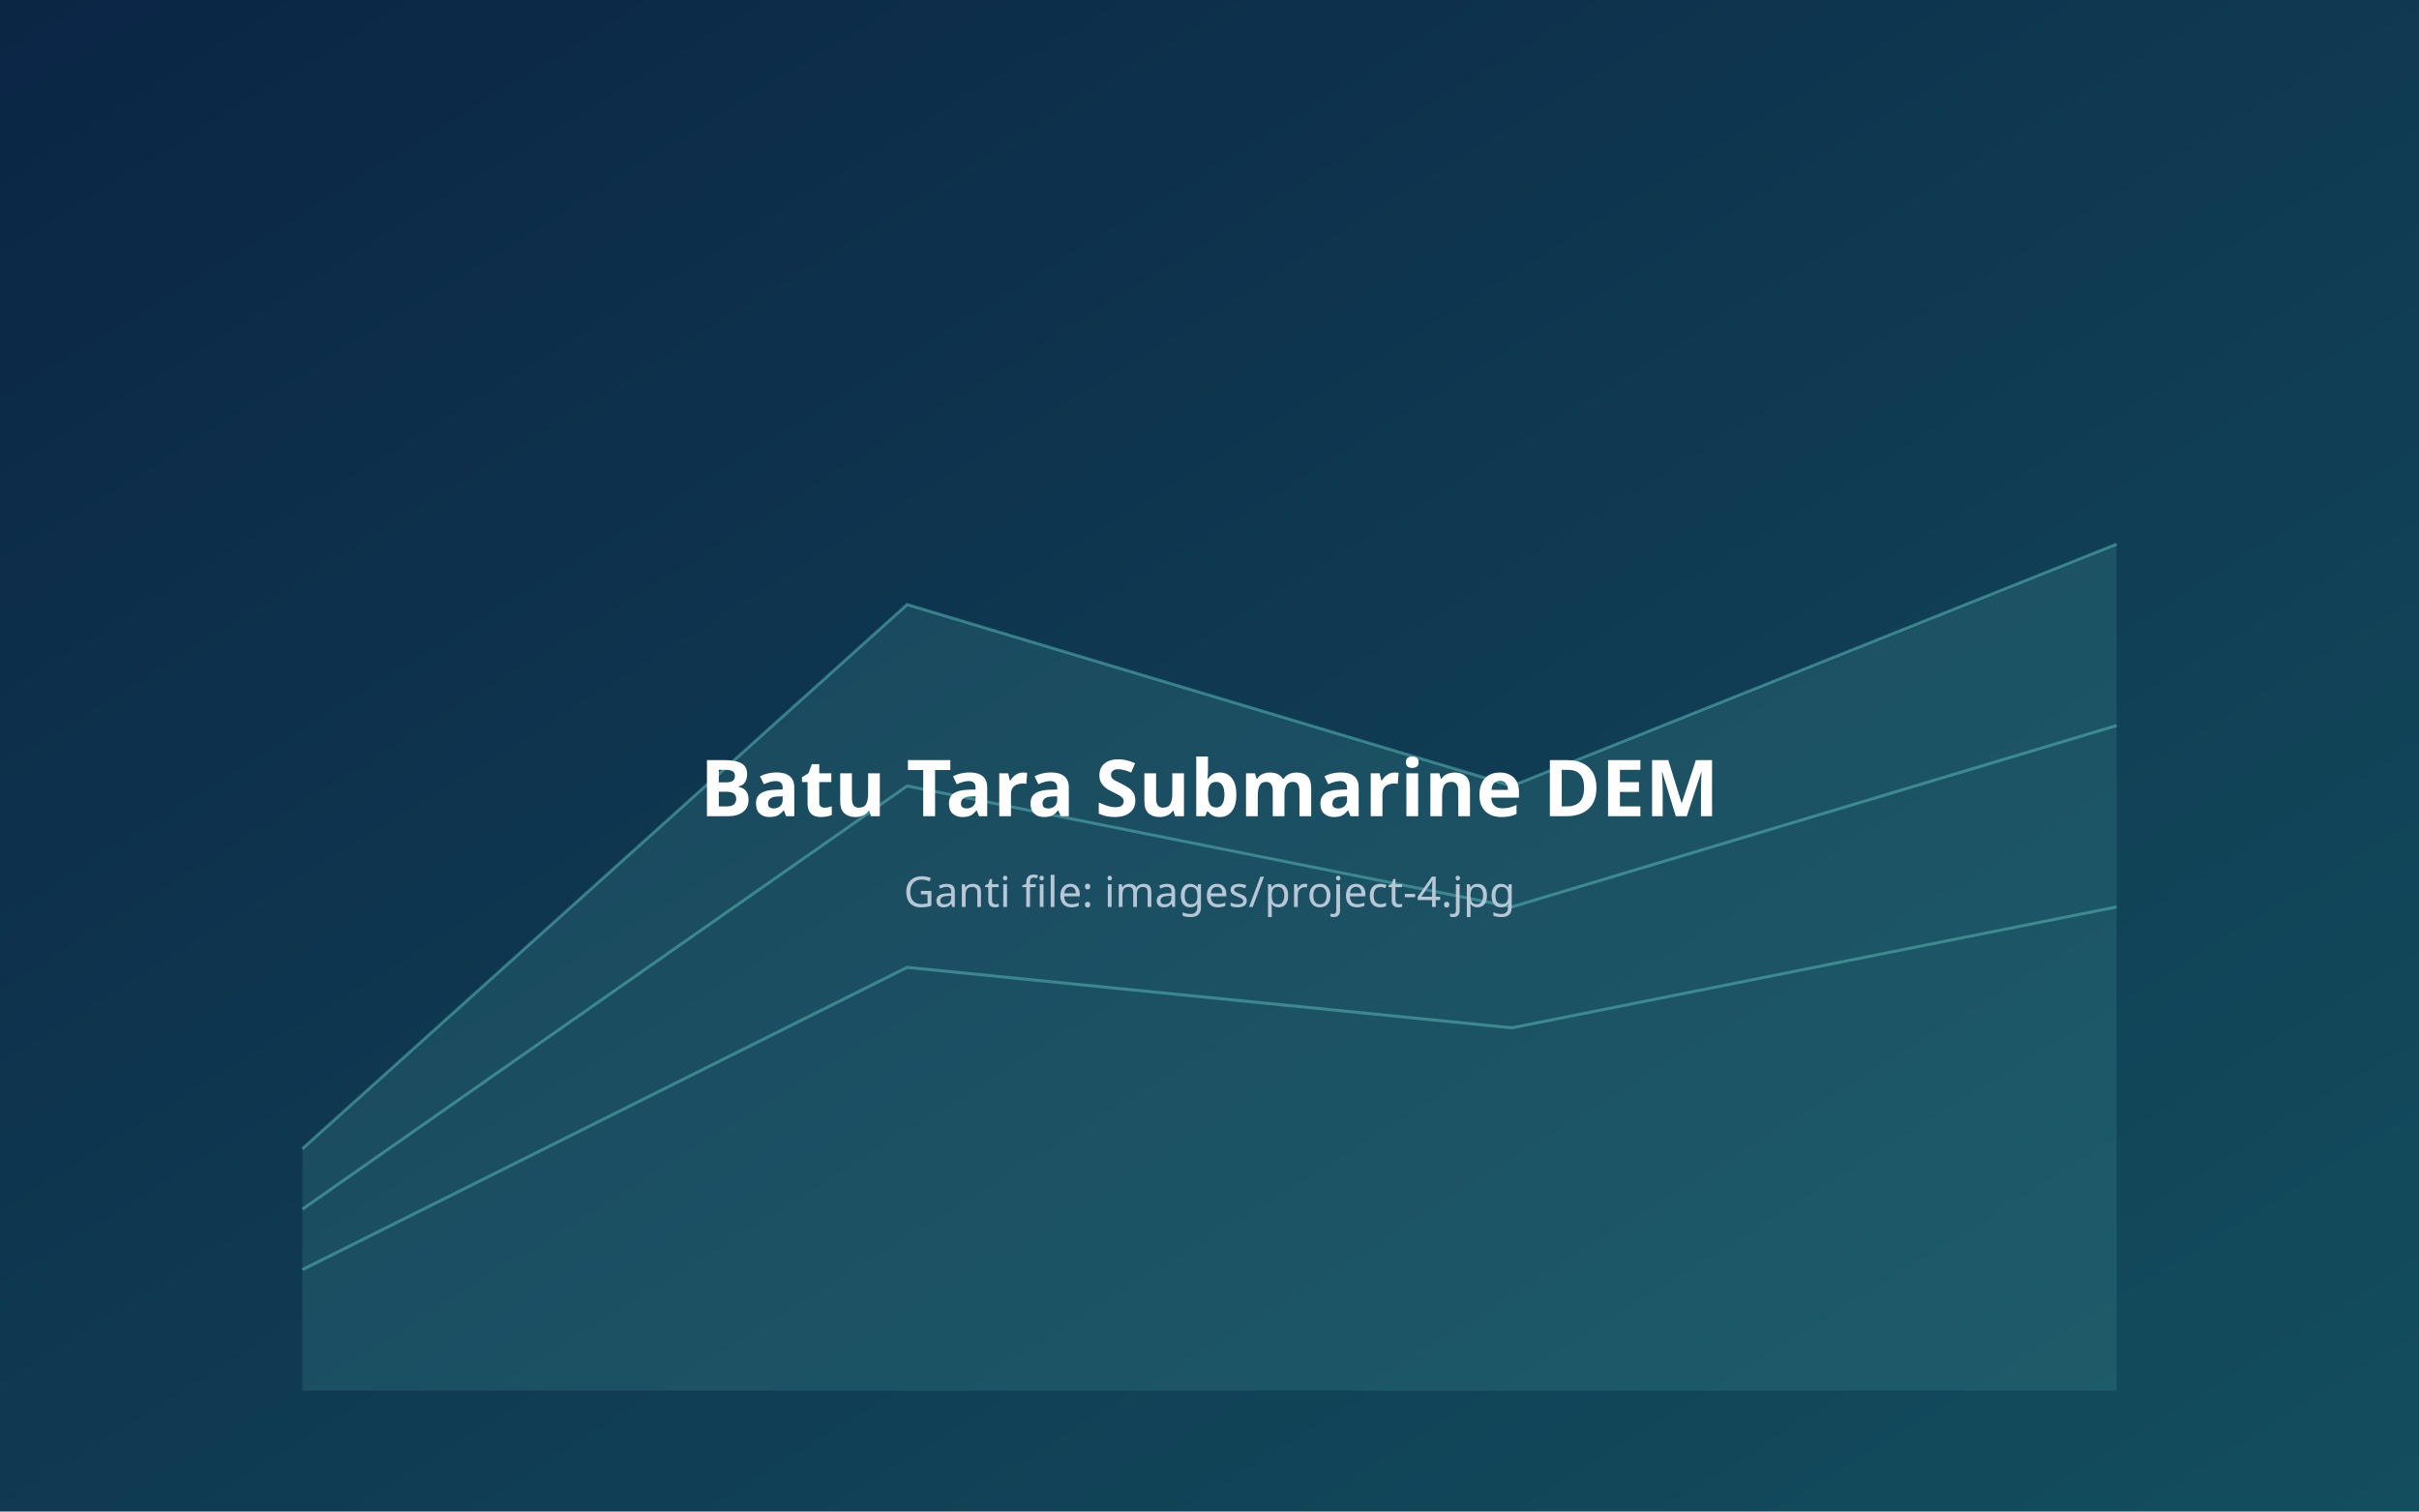
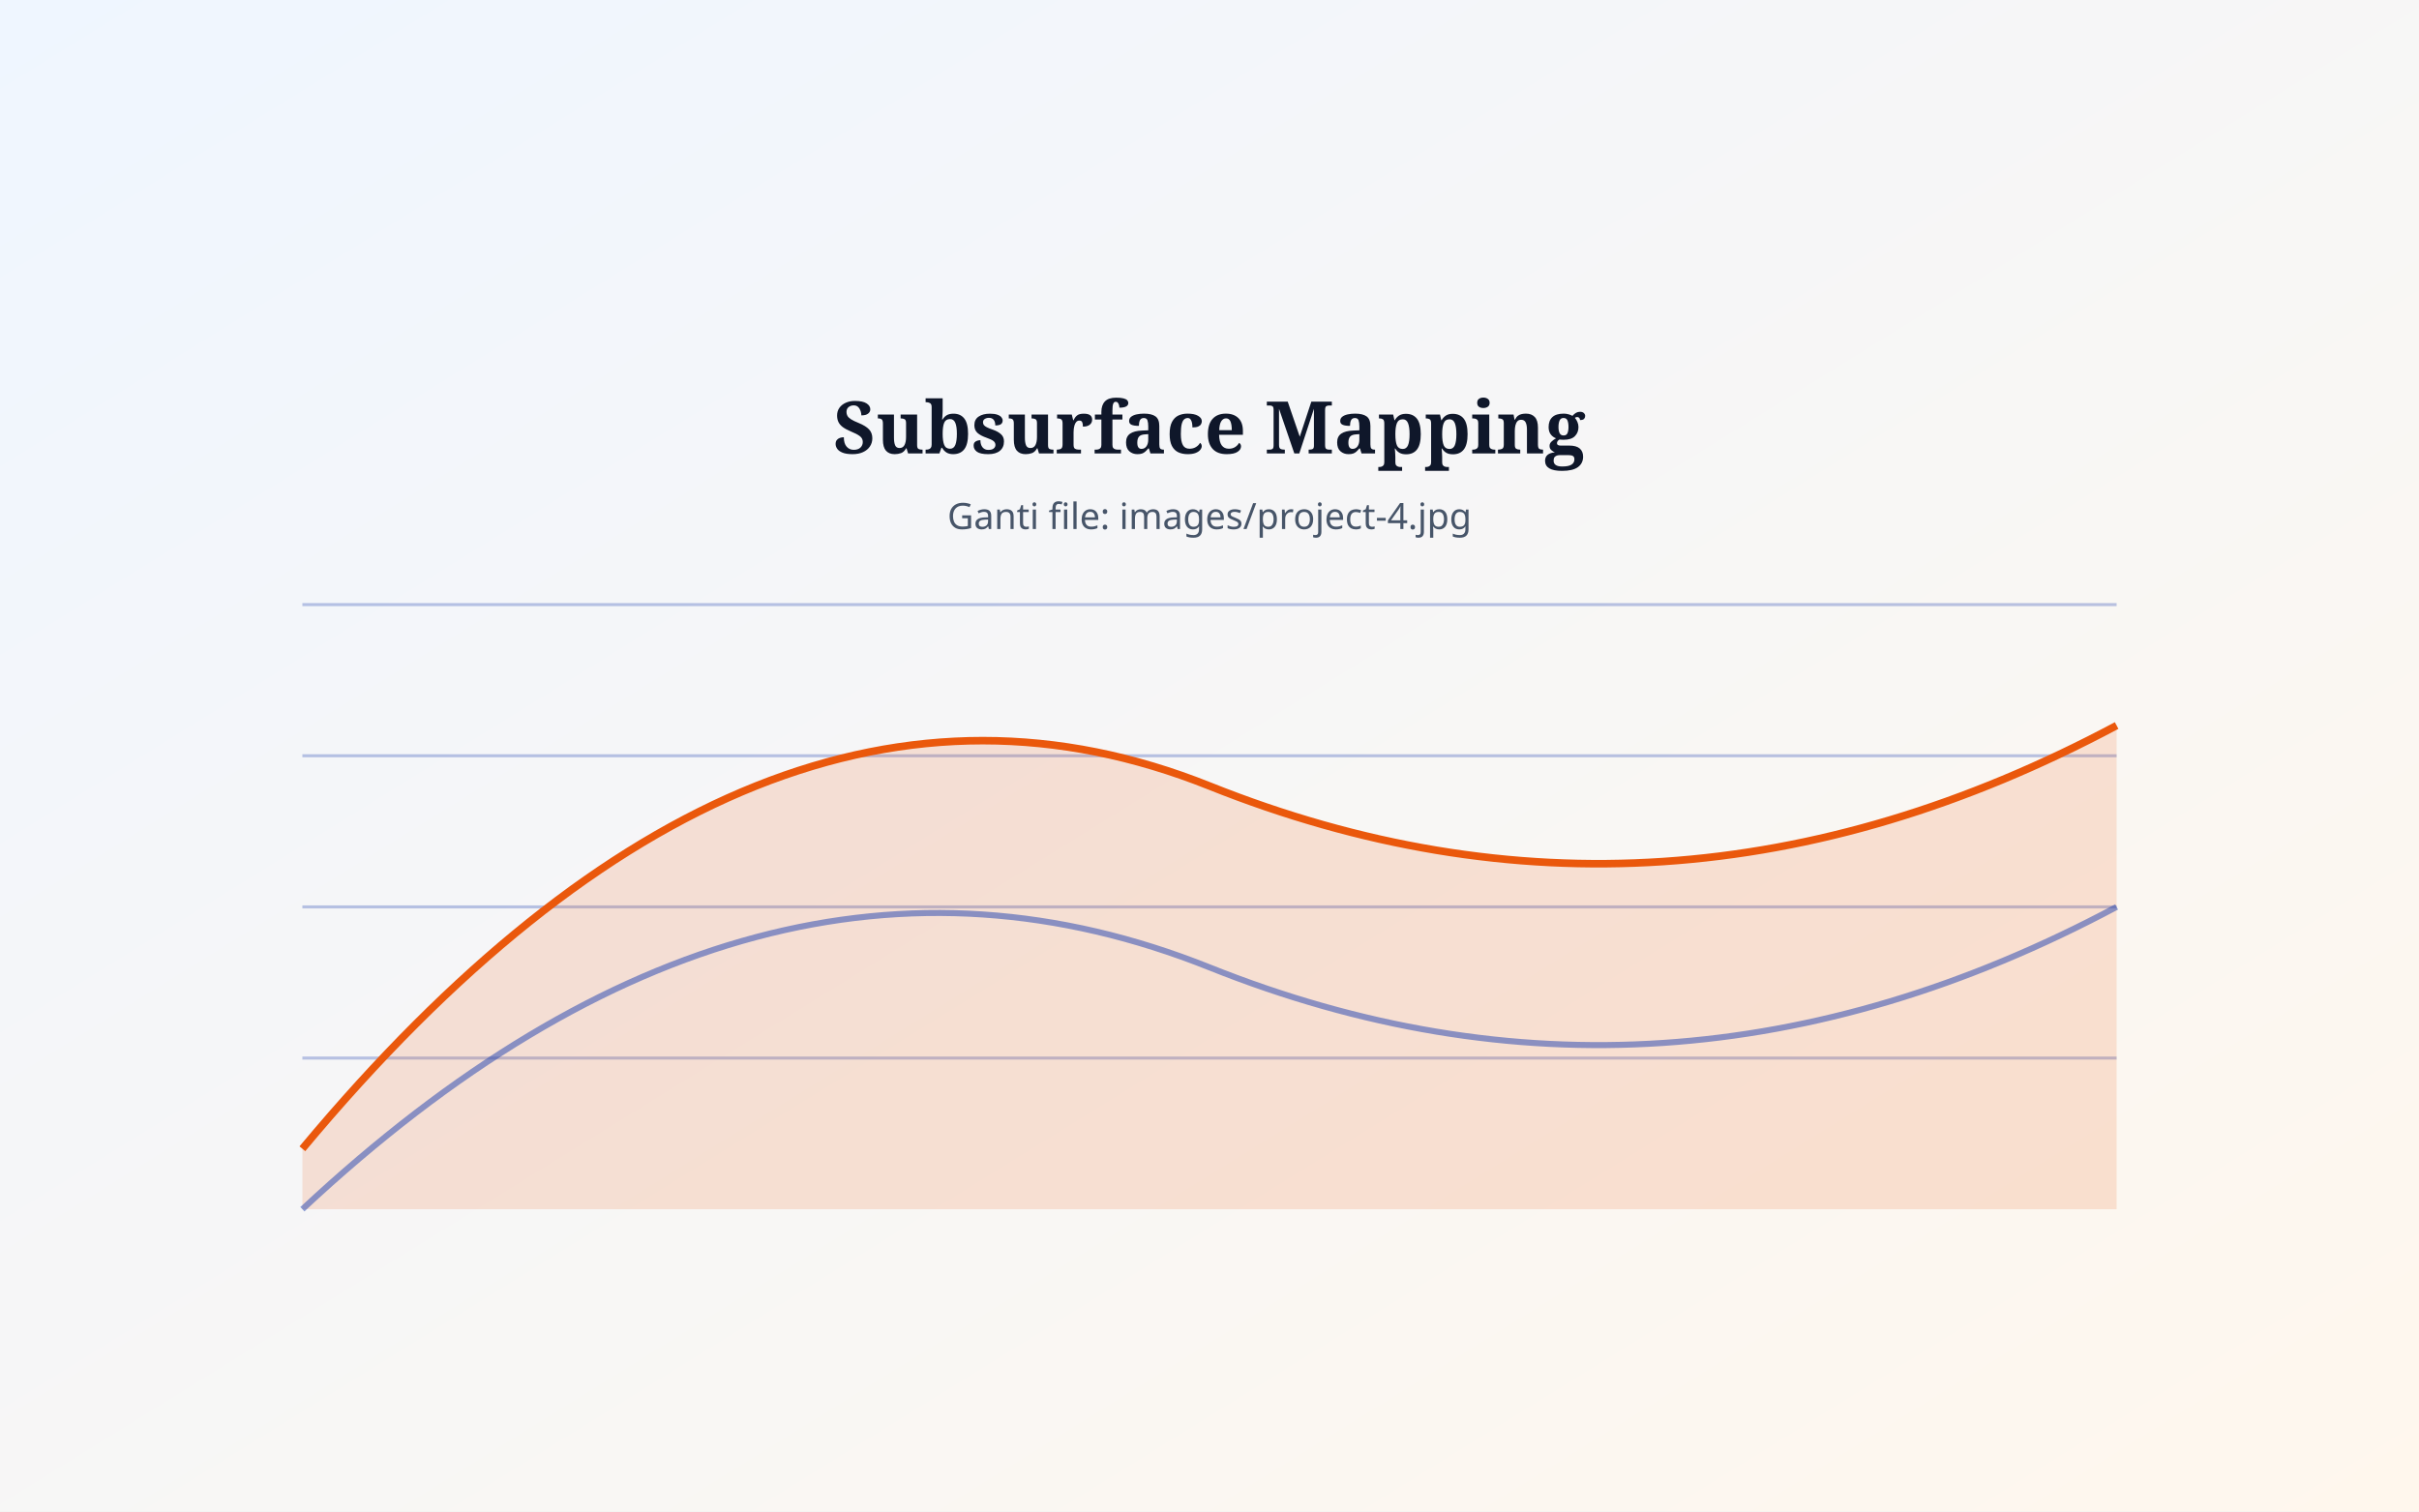
<svg xmlns="http://www.w3.org/2000/svg" viewBox="0 0 800 500" width="800" height="500">
  <defs>
    <linearGradient id="g4" x1="0" y1="0" x2="1" y2="1">
-       <stop offset="0%" stop-color="#0b2545" />
-       <stop offset="100%" stop-color="#134e5e" />
+       <stop offset="0%" stop-color="#eff6ff" />
+       <stop offset="100%" stop-color="#fff7ed" />
    </linearGradient>
  </defs>
  <rect width="800" height="500" fill="url(#g4)" />
-   <g fill="none" stroke="#5bc0be" stroke-width="1" opacity="0.5">
-     <path d="M 100 380 L 300 200 L 500 260 L 700 180" />
-     <path d="M 100 400 L 300 260 L 500 300 L 700 240" />
-     <path d="M 100 420 L 300 320 L 500 340 L 700 300" />
+   <g fill="none" stroke="#1e40af" stroke-width="1" opacity="0.3">
+     <path d="M 100 200 L 700 200 M 100 250 L 700 250 M 100 300 L 700 300 M 100 350 L 700 350" />
  </g>
-   <path d="M 100 380 L 300 200 L 500 260 L 700 180 L 700 460 L 100 460 Z" fill="#5bc0be" opacity="0.15" />
-   <text x="400" y="270" font-family="Segoe UI, sans-serif" font-size="26" font-weight="700" fill="#ffffff" text-anchor="middle">Batu Tara Submarine DEM</text>
-   <text x="400" y="300" font-family="Segoe UI, sans-serif" font-size="14" fill="#b8c7d6" text-anchor="middle">Ganti file: images/project-4.jpg</text>
+   <path d="M 100 380 Q 250 200 400 260 T 700 240" stroke="#ea580c" stroke-width="2.5" fill="none" />
+   <path d="M 100 380 Q 250 200 400 260 T 700 240 L 700 400 L 100 400 Z" fill="#ea580c" opacity="0.15" />
+   <path d="M 100 400 Q 250 260 400 320 T 700 300" stroke="#1e40af" stroke-width="2" fill="none" opacity="0.5" />
+   <text x="400" y="150" font-family="Georgia, serif" font-size="24" font-weight="700" fill="#0f172a" text-anchor="middle">Subsurface Mapping</text>
+   <text x="400" y="175" font-family="system-ui, sans-serif" font-size="12" fill="#475569" text-anchor="middle">Ganti file: images/project-4.jpg</text>
</svg>
